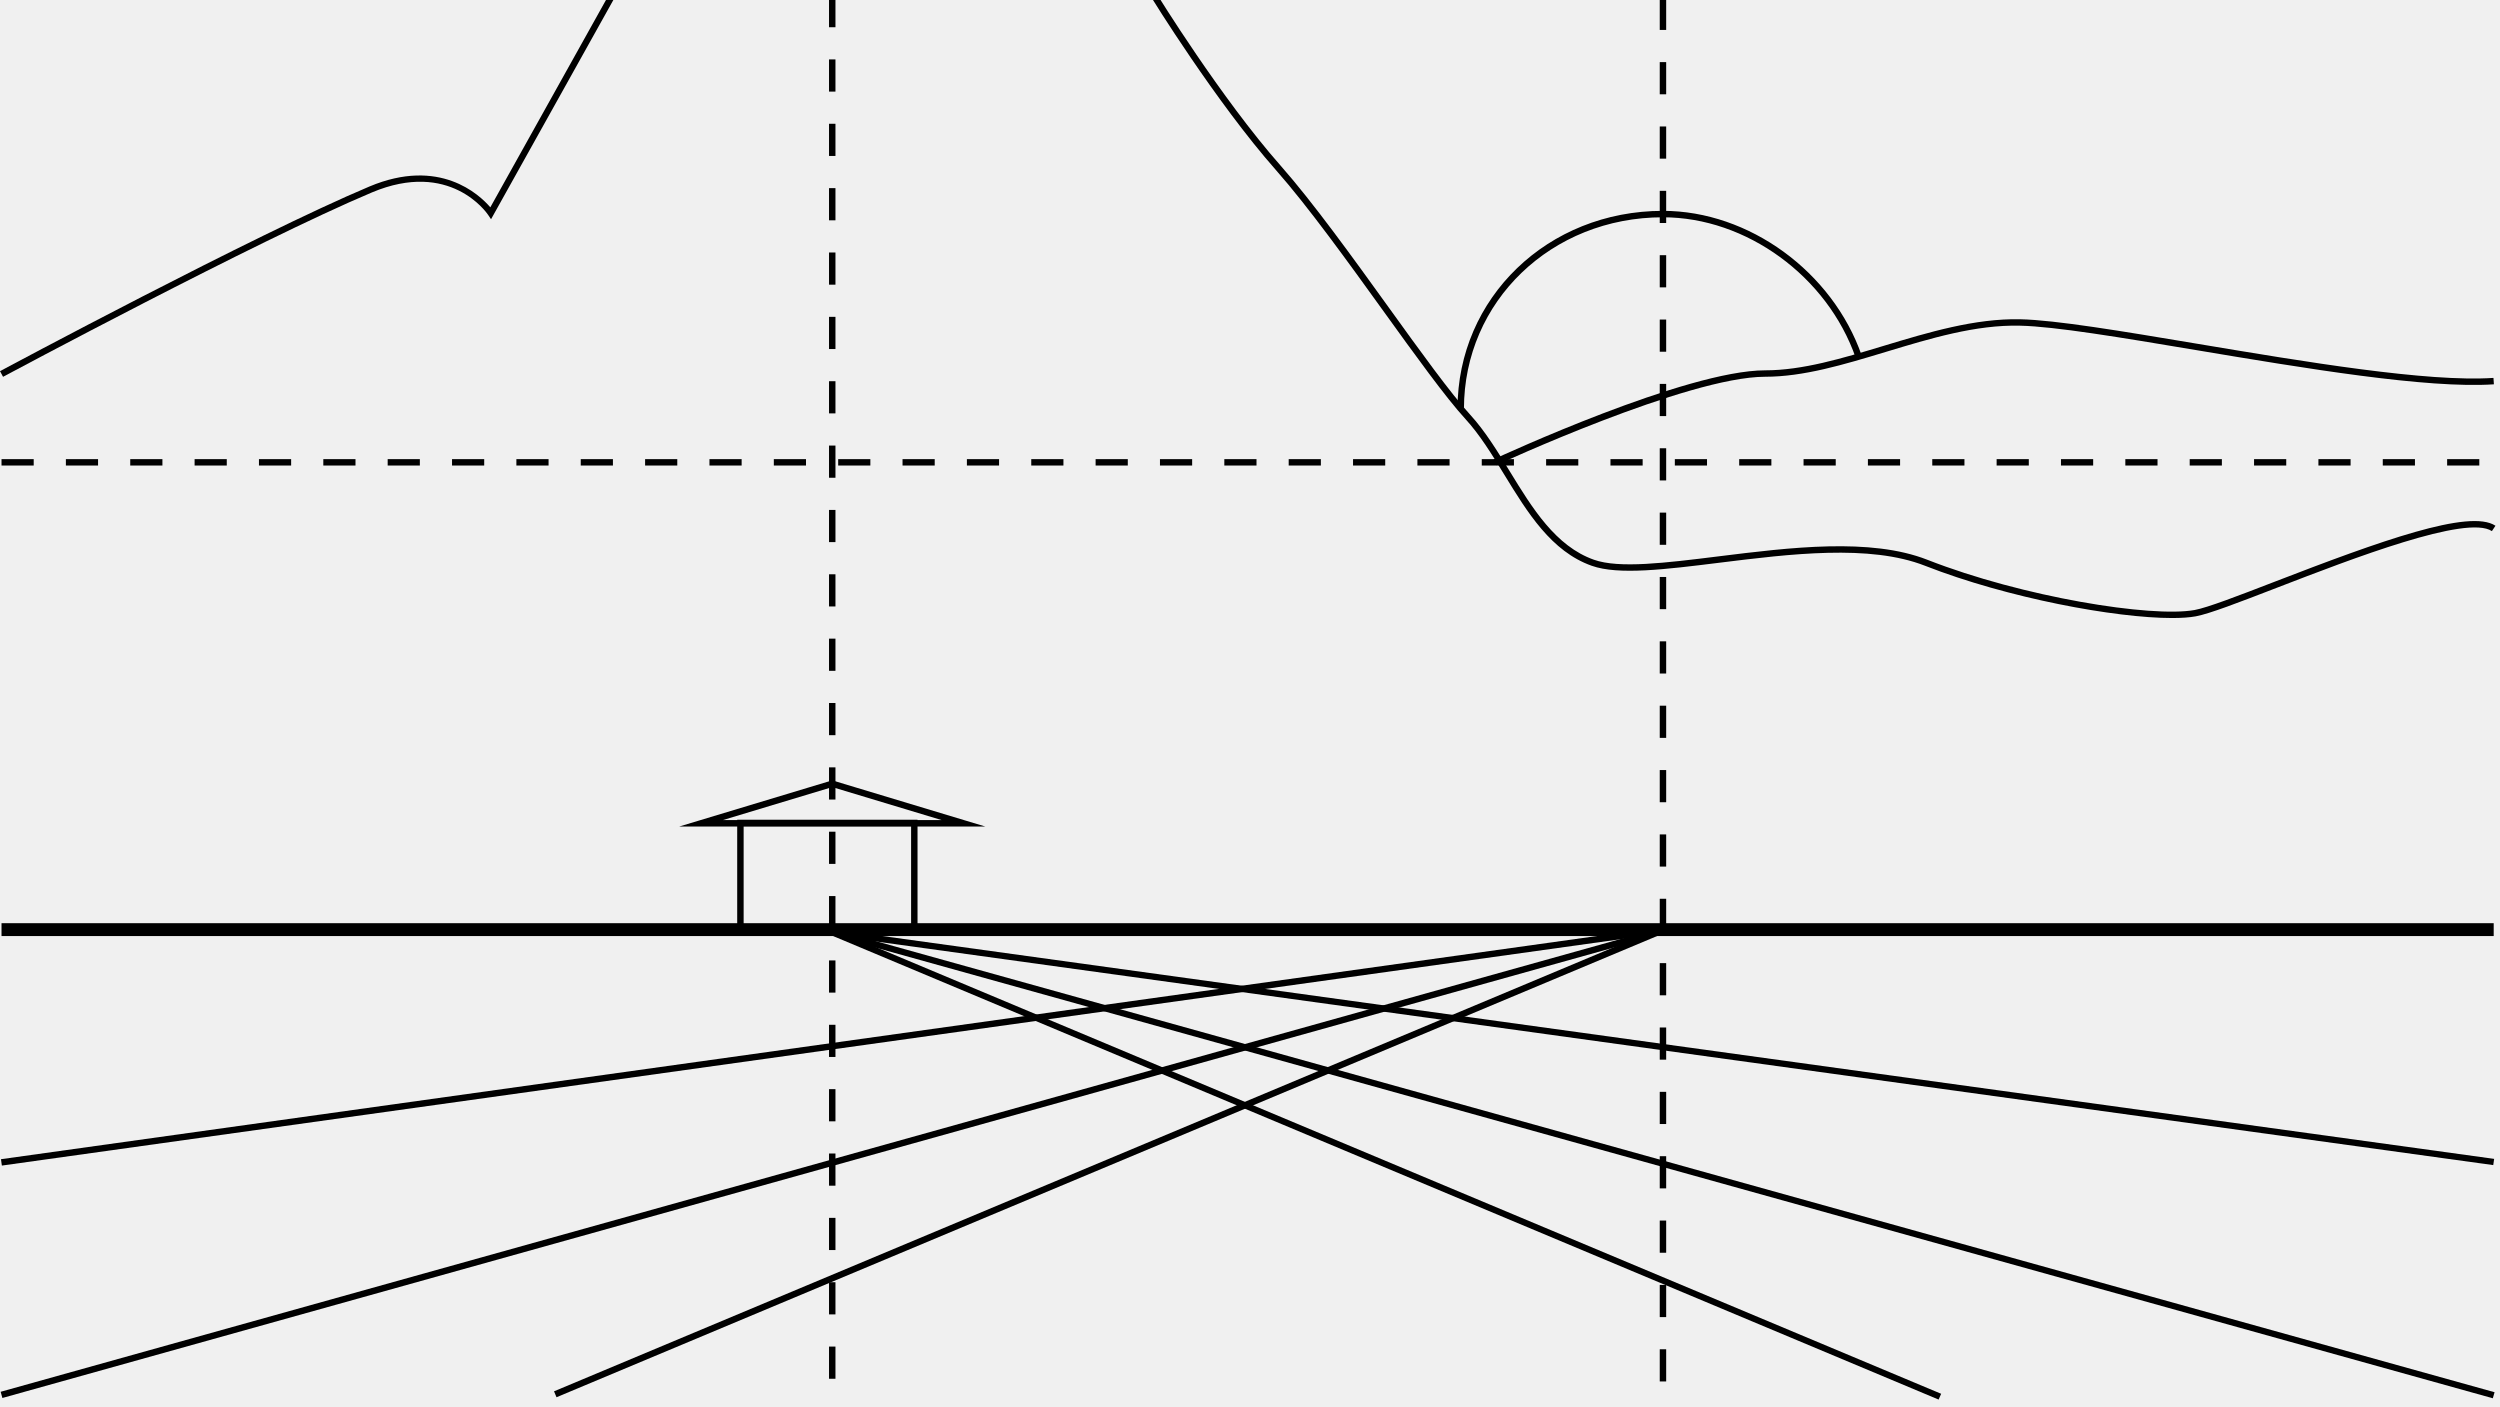
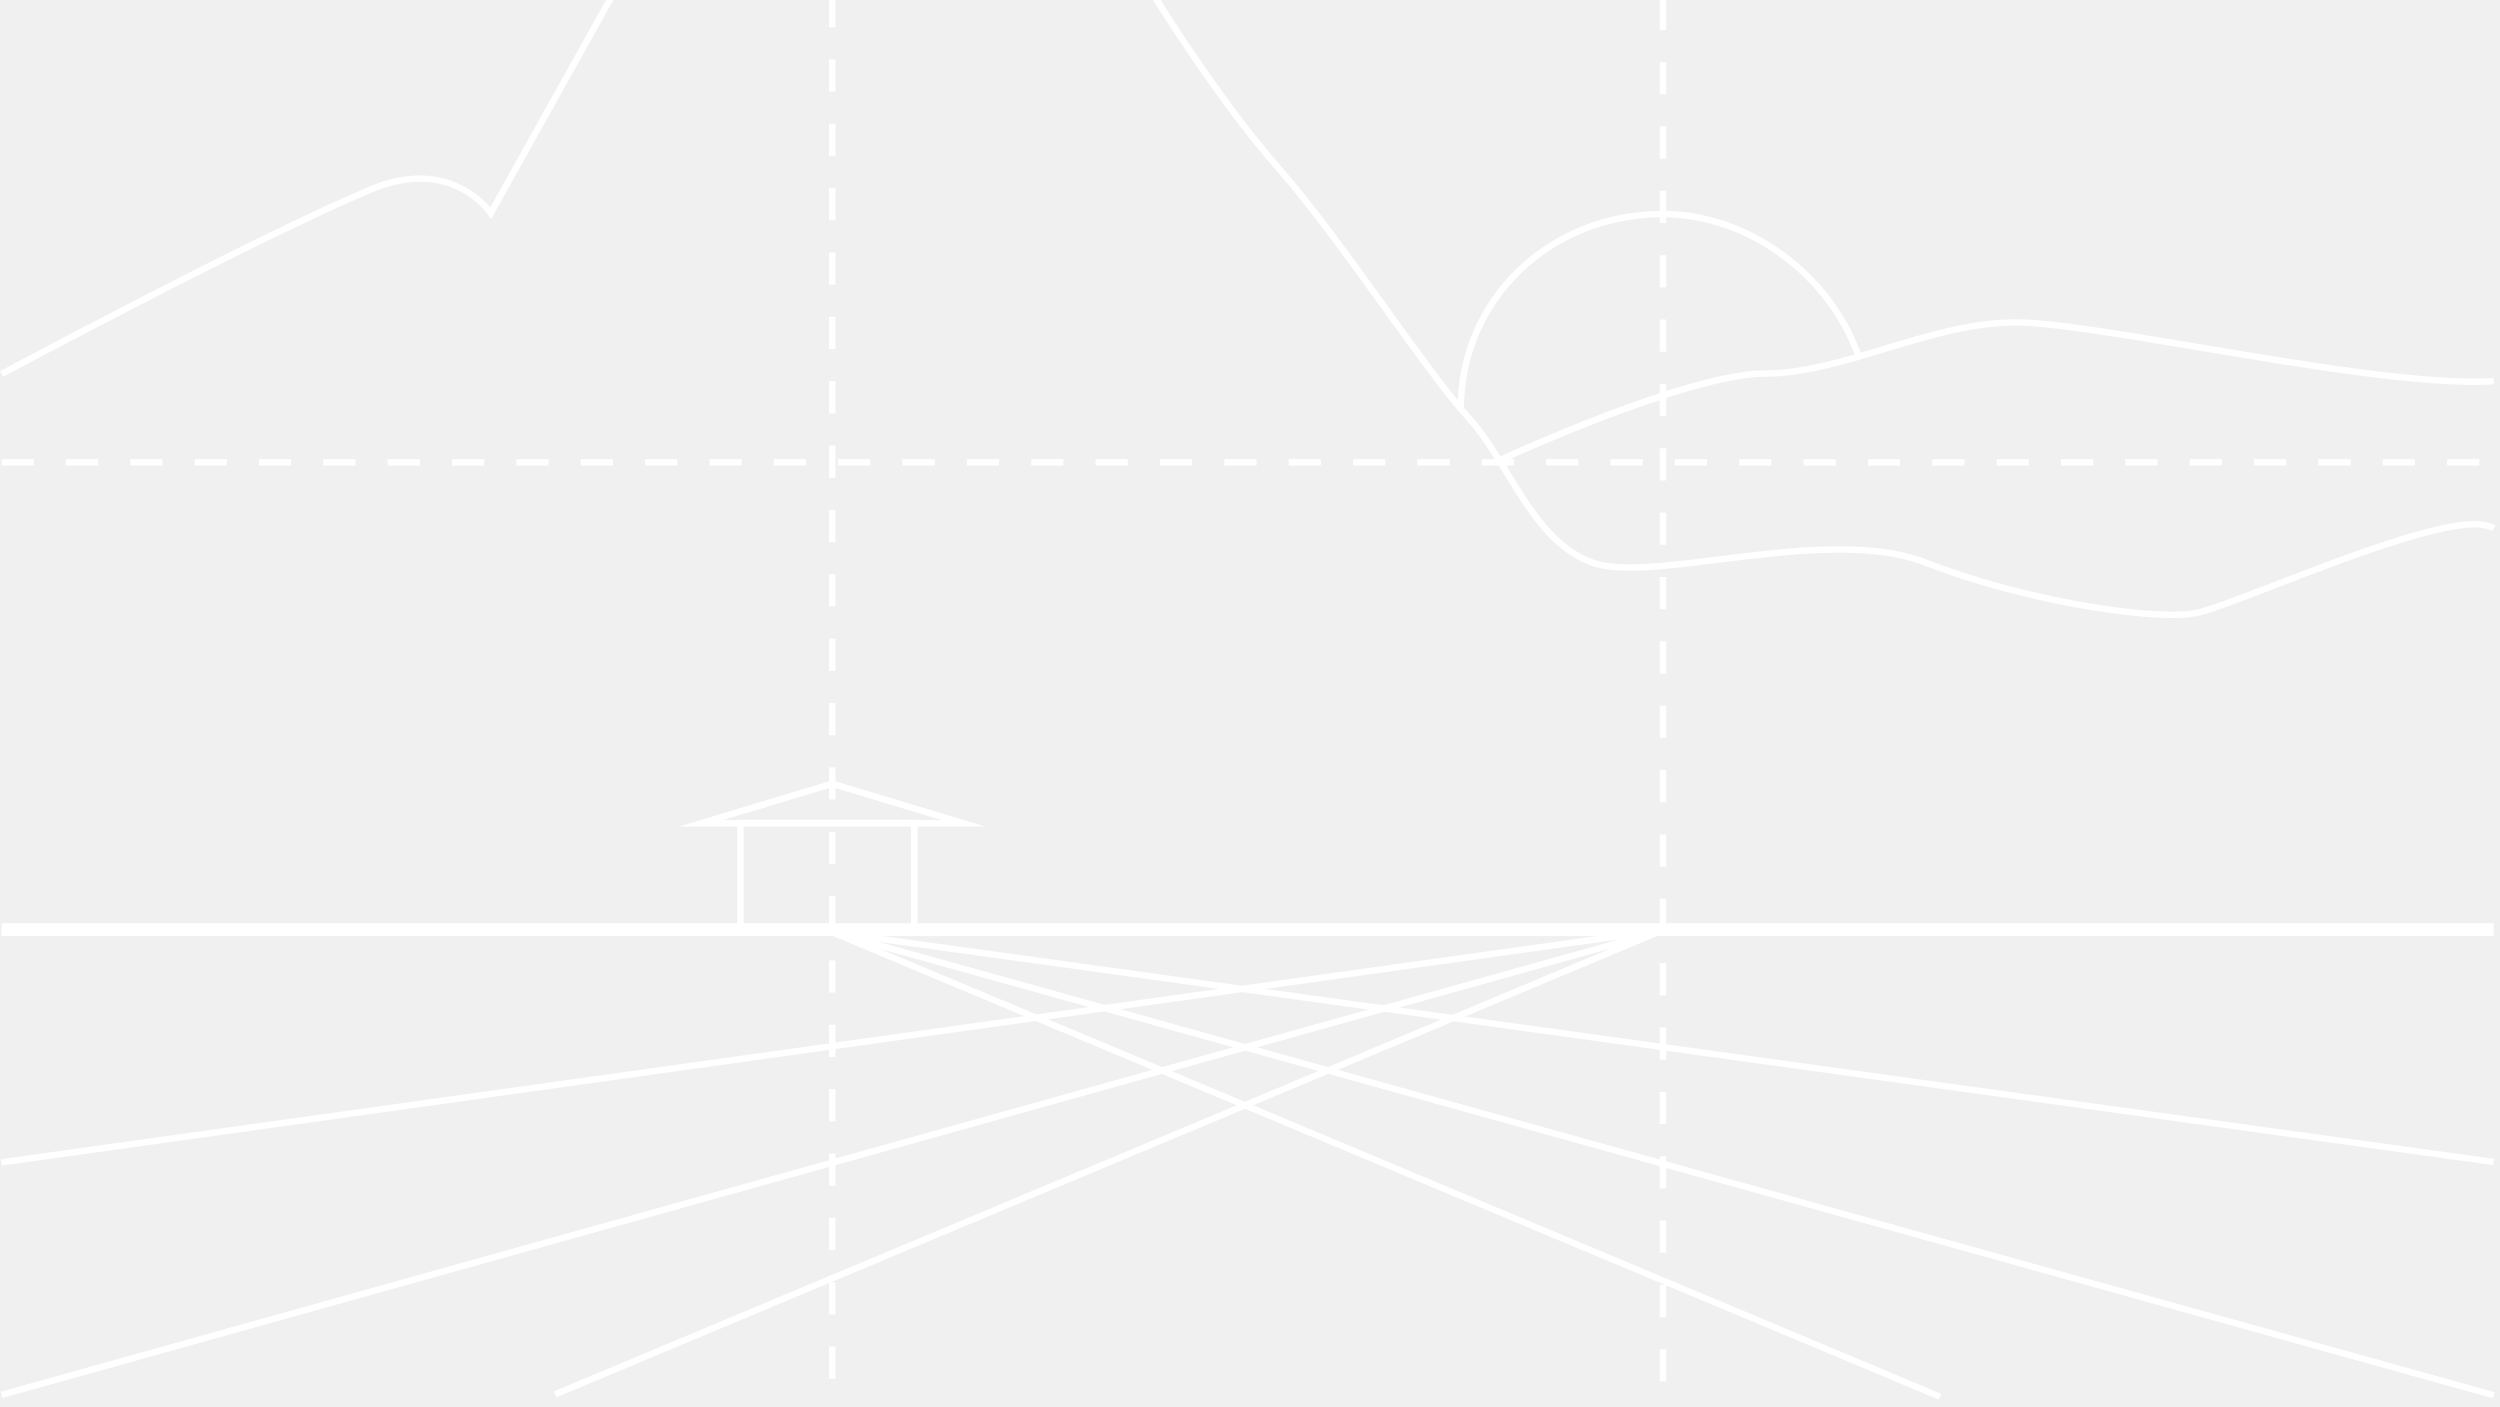
<svg xmlns="http://www.w3.org/2000/svg" version="1.1" id="Layer_3" x="0px" y="0px" width="800px" height="450px" viewBox="0 0 800 450" enable-background="new 0 0 800 450" xml:space="preserve">
  <g>
-     <path fill="#000000" d="M468.466,130.819h-2.059c0-35.521,28.875-63.348,65.74-63.348c27.506,0,54.258,19.477,63.606,46.311   l-1.941,0.678c-9.075-26.033-35.012-44.928-61.666-44.928C496.438,69.532,468.466,96.452,468.466,130.819z" />
-     <path fill="#000000" d="M478.763,148.884l-0.868-1.867c2.514-1.166,61.723-28.512,86.948-28.512c11.996,0,24.642-3.82,38.023-7.863   c14.312-4.324,29.121-8.785,43.606-8.479c11.349,0.248,32.301,3.76,56.562,7.824c34.59,5.797,73.785,12.367,94.875,10.941   l0.139,2.055c-21.328,1.443-60.65-5.15-95.354-10.965c-24.187-4.051-45.07-7.551-56.267-7.797   c-14.196-0.354-28.812,4.113-42.973,8.391c-13.531,4.09-26.316,7.951-38.617,7.951   C540.071,120.563,479.372,148.601,478.763,148.884z" />
-     <path fill="#000000" d="M695.061,197.769c-18.146,0-52.644-6.369-79.062-16.727c-17.713-6.945-43.24-3.768-65.771-0.971   c-17.327,2.154-32.299,4.018-40.864,0.982c-12.941-4.58-20.578-17.053-27.964-29.115c-4.032-6.588-7.848-12.812-12.452-17.84   c-6.339-6.914-16.021-20.348-26.271-34.57c-11.315-15.713-24.146-33.52-34.354-45.078c-19.23-21.783-39.822-55.156-40.027-55.492   l1.754-1.076c0.205,0.332,20.703,33.559,39.818,55.205c10.271,11.635,23.135,29.486,34.479,45.236   c10.211,14.172,19.857,27.559,26.113,34.383c4.742,5.174,8.783,11.775,12.691,18.158c7.194,11.756,14.643,23.912,26.893,28.248   c8.111,2.871,22.854,1.041,39.928-1.084c22.771-2.83,48.574-6.041,66.775,1.096c30.492,11.953,71.715,18.57,85.508,16.082   c4.101-0.74,14.082-4.594,25.642-9.059c33.78-13.045,62.43-23.4,70.653-17.906l-1.143,1.715c-8.025-5.35-44.574,8.77-68.771,18.113   c-12.137,4.688-21.725,8.389-26.018,9.164C700.626,197.595,698.064,197.769,695.061,197.769z" />
-     <path fill="#000000" d="M0.974,120.579L0,118.765c0.809-0.434,81.32-43.549,118.206-59.08c22.418-9.436,35.18,2.561,38.697,6.656   L194.595-1.22l1.798,1.004l-39.261,70.371l-0.937-1.396c-0.486-0.727-12.236-17.684-37.188-7.176   C82.208,77.077,1.782,120.147,0.974,120.579z" />
-     <path fill="#000000" d="M293.609,298.114h-57.704v-35.802h57.704V298.114z M237.964,296.057h53.587v-31.685h-53.587V296.057z" />
-     <path fill="#000000" d="M315.28,264.484h-97.923l48.961-14.771L315.28,264.484z M231.315,262.427h70.008l-35.005-10.559   L231.315,262.427z" />
+     <path fill="#FFFFFF" d="M468.466,130.819h-2.059c0-35.521,28.875-63.348,65.74-63.348c27.506,0,54.258,19.477,63.606,46.311   l-1.941,0.678c-9.075-26.033-35.012-44.928-61.666-44.928C496.438,69.532,468.466,96.452,468.466,130.819z" />
+     <path fill="#FFFFFF" d="M478.763,148.884l-0.868-1.867c2.514-1.166,61.723-28.512,86.948-28.512c11.996,0,24.642-3.82,38.023-7.863   c14.312-4.324,29.121-8.785,43.606-8.479c11.349,0.248,32.301,3.76,56.562,7.824c34.59,5.797,73.785,12.367,94.875,10.941   l0.139,2.055c-21.328,1.443-60.65-5.15-95.354-10.965c-24.187-4.051-45.07-7.551-56.267-7.797   c-14.196-0.354-28.812,4.113-42.973,8.391c-13.531,4.09-26.316,7.951-38.617,7.951   C540.071,120.563,479.372,148.601,478.763,148.884z" />
+     <path fill="#FFFFFF" d="M695.061,197.769c-18.146,0-52.644-6.369-79.062-16.727c-17.713-6.945-43.24-3.768-65.771-0.971   c-17.327,2.154-32.299,4.018-40.864,0.982c-12.941-4.58-20.578-17.053-27.964-29.115c-4.032-6.588-7.848-12.812-12.452-17.84   c-6.339-6.914-16.021-20.348-26.271-34.57c-11.315-15.713-24.146-33.52-34.354-45.078c-19.23-21.783-39.822-55.156-40.027-55.492   l1.754-1.076c0.205,0.332,20.703,33.559,39.818,55.205c10.271,11.635,23.135,29.486,34.479,45.236   c10.211,14.172,19.857,27.559,26.113,34.383c4.742,5.174,8.783,11.775,12.691,18.158c7.194,11.756,14.643,23.912,26.893,28.248   c8.111,2.871,22.854,1.041,39.928-1.084c22.771-2.83,48.574-6.041,66.775,1.096c30.492,11.953,71.715,18.57,85.508,16.082   c4.101-0.74,14.082-4.594,25.642-9.059c33.78-13.045,62.43-23.4,70.653-17.906l-1.143,1.715c-8.025-5.35-44.574,8.77-68.771,18.113   c-12.137,4.688-21.725,8.389-26.018,9.164C700.626,197.595,698.064,197.769,695.061,197.769z" />
+     <path fill="#FFFFFF" d="M0.974,120.579L0,118.765c0.809-0.434,81.32-43.549,118.206-59.08c22.418-9.436,35.18,2.561,38.697,6.656   L194.595-1.22l1.798,1.004l-39.261,70.371l-0.937-1.396c-0.486-0.727-12.236-17.684-37.188-7.176   C82.208,77.077,1.782,120.147,0.974,120.579z" />
+     <path fill="#FFFFFF" d="M293.609,298.114h-57.704v-35.802h57.704V298.114z M237.964,296.057h53.587v-31.685h-53.587V296.057z" />
+     <path fill="#FFFFFF" d="M315.28,264.484h-97.923l48.961-14.771L315.28,264.484z M231.315,262.427h70.008l-35.005-10.559   L231.315,262.427z" />
    <g>
-       <path fill="#000000" d="M267.348,441.204h-2.06v-10.299h2.06V441.204z M267.348,420.608h-2.06V410.31h2.06V420.608z     M267.348,400.015h-2.06v-10.297h2.06V400.015z M267.348,379.419h-2.06v-10.297h2.06V379.419z M267.348,358.825h-2.06v-10.297    h2.06V358.825z M267.348,338.229h-2.06v-10.297h2.06V338.229z M267.348,317.636h-2.06v-10.299h2.06V317.636z M267.348,297.04    h-2.06v-10.297h2.06V297.04z M267.348,276.446h-2.06v-10.298h2.06V276.446z M267.348,255.854h-2.06v-10.299h2.06V255.854z     M267.348,235.257h-2.06V224.96h2.06V235.257z M267.348,214.663h-2.06v-10.297h2.06V214.663z M267.348,194.067h-2.06V183.77h2.06    V194.067z M267.348,173.474h-2.06v-10.297h2.06V173.474z M267.348,152.88h-2.06v-10.299h2.06V152.88z M267.348,132.284h-2.06    v-10.297h2.06V132.284z M267.348,111.69h-2.06v-10.299h2.06V111.69z M267.348,91.095h-2.06V80.798h2.06V91.095z M267.348,70.501    h-2.06V60.202h2.06V70.501z M267.348,49.905h-2.06V39.608h2.06V49.905z M267.348,29.312h-2.06V19.013h2.06V29.312z M267.348,8.716    h-2.06V-1.581h2.06V8.716z" />
-       <path fill="#000000" d="M533.177,442.065h-2.059v-10.3h2.059V442.065z M533.177,421.472h-2.059v-10.297h2.059V421.472z     M533.177,400.878h-2.059v-10.299h2.059V400.878z M533.177,380.282h-2.059v-10.297h2.059V380.282z M533.177,359.688h-2.059V349.39    h2.059V359.688z M533.177,339.093h-2.059v-10.297h2.059V339.093z M533.177,318.499h-2.059v-10.297h2.059V318.499z     M533.177,297.902h-2.059v-10.297h2.059V297.902z M533.177,277.309h-2.059v-10.295h2.059V277.309z M533.177,256.714h-2.059    v-10.297h2.059V256.714z M533.177,236.12h-2.059v-10.297h2.059V236.12z M533.177,215.526h-2.059v-10.299h2.059V215.526z     M533.177,194.931h-2.059v-10.297h2.059V194.931z M533.177,174.337h-2.059v-10.299h2.059V174.337z M533.177,153.741h-2.059    v-10.297h2.059V153.741z M533.177,133.147h-2.059v-10.299h2.059V133.147z M533.177,112.552h-2.059v-10.297h2.059V112.552z     M533.177,91.958h-2.059V81.661h2.059V91.958z M533.177,71.362h-2.059V61.065h2.059V71.362z M533.177,50.769h-2.059V40.472h2.059    V50.769z M533.177,30.175h-2.059V19.876h2.059V30.175z M533.177,9.579h-2.059V-0.718h2.059V9.579z" />
-       <rect x="0.486" y="295.421" fill="#000000" width="797.495" height="4.117" />
-       <path fill="#000000" d="M793.38,148.979h-10.297v-2.059h10.297V148.979z M772.784,148.979h-10.297v-2.059h10.297V148.979z     M752.189,148.979h-10.297v-2.059h10.297V148.979z M731.597,148.979h-10.299v-2.059h10.299V148.979z M711.001,148.979h-10.297    v-2.059h10.297V148.979z M690.407,148.979h-10.3v-2.059h10.3V148.979z M669.812,148.979h-10.3v-2.059h10.3V148.979z     M649.218,148.979h-10.299v-2.059h10.299V148.979z M628.622,148.979h-10.297v-2.059h10.297V148.979z M608.028,148.979h-10.297    v-2.059h10.297V148.979z M587.435,148.979h-10.299v-2.059h10.299V148.979z M566.839,148.979h-10.297v-2.059h10.297V148.979z     M546.245,148.979h-10.299v-2.059h10.299V148.979z M525.649,148.979h-10.3v-2.059h10.3V148.979z M505.056,148.979h-10.299v-2.059    h10.299V148.979z M484.462,148.979h-10.299v-2.059h10.299V148.979z M463.866,148.979h-10.297v-2.059h10.297V148.979z     M443.271,148.979h-10.301v-2.059h10.301V148.979z M422.677,148.979H412.38v-2.059h10.297V148.979z M402.083,148.979h-10.299    v-2.059h10.299V148.979z M381.487,148.979H371.19v-2.059h10.297V148.979z M360.894,148.979h-10.299v-2.059h10.299V148.979z     M340.298,148.979h-10.297v-2.059h10.297V148.979z M319.703,148.979h-10.297v-2.059h10.297V148.979z M299.108,148.979h-10.297    v-2.059h10.297V148.979z M278.514,148.979h-10.297v-2.059h10.297V148.979z M257.92,148.979h-10.298v-2.059h10.298V148.979z     M237.324,148.979h-10.297v-2.059h10.297V148.979z M216.73,148.979h-10.298v-2.059h10.298V148.979z M196.136,148.979h-10.297    v-2.059h10.297V148.979z M175.541,148.979h-10.298v-2.059h10.298V148.979z M154.946,148.979h-10.297v-2.059h10.297V148.979z     M134.352,148.979h-10.297v-2.059h10.297V148.979z M113.757,148.979H103.46v-2.059h10.297V148.979L113.757,148.979z     M93.163,148.979H82.865v-2.059h10.298V148.979z M72.568,148.979H62.271v-2.059h10.298L72.568,148.979L72.568,148.979z     M51.974,148.979H41.676v-2.059h10.298V148.979z M31.379,148.979H21.082v-2.059h10.297V148.979z M10.784,148.979H0.486v-2.059    h10.298V148.979z" />
+       <path fill="#FFFFFF" d="M267.348,441.204h-2.06v-10.299h2.06V441.204z M267.348,420.608h-2.06V410.31h2.06V420.608z     M267.348,400.015h-2.06v-10.297h2.06V400.015z M267.348,379.419h-2.06v-10.297h2.06V379.419z M267.348,358.825h-2.06v-10.297    h2.06V358.825z M267.348,338.229h-2.06v-10.297h2.06V338.229z M267.348,317.636h-2.06v-10.299h2.06V317.636z M267.348,297.04    h-2.06v-10.297h2.06V297.04z M267.348,276.446h-2.06v-10.298h2.06V276.446z M267.348,255.854h-2.06v-10.299h2.06V255.854z     M267.348,235.257h-2.06V224.96h2.06V235.257z M267.348,214.663h-2.06v-10.297h2.06V214.663z M267.348,194.067h-2.06V183.77h2.06    V194.067z M267.348,173.474h-2.06v-10.297h2.06V173.474z M267.348,152.88h-2.06v-10.299h2.06V152.88z M267.348,132.284h-2.06    v-10.297h2.06V132.284z M267.348,111.69h-2.06v-10.299h2.06V111.69z M267.348,91.095h-2.06V80.798h2.06V91.095z M267.348,70.501    h-2.06V60.202h2.06V70.501z M267.348,49.905h-2.06V39.608h2.06V49.905z M267.348,29.312h-2.06V19.013h2.06V29.312z M267.348,8.716    h-2.06V-1.581h2.06V8.716z" />
+       <path fill="#FFFFFF" d="M533.177,442.065h-2.059v-10.3h2.059V442.065z M533.177,421.472h-2.059v-10.297h2.059V421.472z     M533.177,400.878h-2.059v-10.299h2.059V400.878z M533.177,380.282h-2.059v-10.297h2.059V380.282z M533.177,359.688h-2.059V349.39    h2.059V359.688z M533.177,339.093h-2.059v-10.297h2.059V339.093z M533.177,318.499h-2.059v-10.297h2.059V318.499z     M533.177,297.902h-2.059v-10.297h2.059V297.902z M533.177,277.309h-2.059v-10.295h2.059V277.309z M533.177,256.714h-2.059    v-10.297h2.059V256.714z M533.177,236.12h-2.059v-10.297h2.059V236.12z M533.177,215.526h-2.059v-10.299h2.059V215.526z     M533.177,194.931h-2.059v-10.297h2.059V194.931z M533.177,174.337h-2.059v-10.299h2.059V174.337z M533.177,153.741h-2.059    v-10.297h2.059V153.741z M533.177,133.147h-2.059v-10.299h2.059V133.147z M533.177,112.552h-2.059v-10.297h2.059V112.552z     M533.177,91.958h-2.059V81.661h2.059V91.958z M533.177,71.362h-2.059V61.065h2.059V71.362z M533.177,50.769h-2.059V40.472h2.059    V50.769z M533.177,30.175h-2.059V19.876h2.059V30.175z M533.177,9.579h-2.059V-0.718h2.059V9.579z" />
+       <rect x="0.486" y="295.421" fill="#FFFFFF" width="797.495" height="4.117" />
+       <path fill="#FFFFFF" d="M793.38,148.979h-10.297v-2.059h10.297V148.979z M772.784,148.979h-10.297v-2.059h10.297V148.979z     M752.189,148.979h-10.297v-2.059h10.297V148.979z M731.597,148.979h-10.299v-2.059h10.299V148.979z M711.001,148.979h-10.297    v-2.059h10.297V148.979z M690.407,148.979h-10.3v-2.059h10.3V148.979z M669.812,148.979h-10.3v-2.059h10.3V148.979z     M649.218,148.979h-10.299v-2.059h10.299V148.979z M628.622,148.979h-10.297v-2.059h10.297V148.979z M608.028,148.979h-10.297    v-2.059h10.297V148.979z M587.435,148.979h-10.299v-2.059h10.299V148.979z M566.839,148.979h-10.297v-2.059h10.297V148.979z     M546.245,148.979h-10.299v-2.059h10.299V148.979z M525.649,148.979h-10.3v-2.059h10.3V148.979z M505.056,148.979h-10.299v-2.059    h10.299V148.979z M484.462,148.979h-10.299v-2.059h10.299V148.979z M463.866,148.979h-10.297v-2.059h10.297V148.979z     M443.271,148.979h-10.301v-2.059h10.301V148.979z M422.677,148.979H412.38v-2.059h10.297V148.979z M402.083,148.979h-10.299    v-2.059h10.299V148.979z M381.487,148.979H371.19v-2.059h10.297V148.979z M360.894,148.979h-10.299v-2.059h10.299V148.979z     M340.298,148.979h-10.297v-2.059h10.297V148.979z M319.703,148.979h-10.297v-2.059h10.297V148.979z M299.108,148.979h-10.297    v-2.059h10.297V148.979z M278.514,148.979h-10.297v-2.059h10.297V148.979z M257.92,148.979h-10.298v-2.059h10.298V148.979z     M237.324,148.979h-10.297v-2.059h10.297V148.979z M216.73,148.979h-10.298v-2.059h10.298V148.979z M196.136,148.979h-10.297    v-2.059h10.297V148.979z M175.541,148.979h-10.298v-2.059h10.298V148.979z M154.946,148.979h-10.297v-2.059h10.297V148.979z     M134.352,148.979h-10.297v-2.059h10.297V148.979z M113.757,148.979H103.46v-2.059h10.297V148.979L113.757,148.979z     M93.163,148.979H82.865v-2.059h10.298V148.979z M72.568,148.979H62.271v-2.059h10.298L72.568,148.979L72.568,148.979z     M51.974,148.979H41.676v-2.059h10.298V148.979z M31.379,148.979H21.082v-2.059h10.297V148.979z M10.784,148.979H0.486v-2.059    h10.298V148.979z" />
    </g>
    <g>
-       <rect x="353.891" y="179.763" transform="matrix(-0.3865 -0.9223 0.9223 -0.3865 149.0677 842.9927)" fill="#000000" width="2.059" height="384.304" />
-       <rect x="265.28" y="96.041" transform="matrix(-0.2692 -0.9631 0.9631 -0.2692 -20.3217 728.7009)" fill="#000000" width="2.06" height="552.04" />
-       <rect x="265.277" y="66.353" transform="matrix(-0.1385 -0.9904 0.9904 -0.1385 -28.3788 644.9036)" fill="#000000" width="2.059" height="536.883" />
+       <rect x="353.891" y="179.763" transform="matrix(-0.3865 -0.9223 0.9223 -0.3865 149.0677 842.9927)" fill="#FFFFFF" width="2.059" height="384.304" />
+       <rect x="265.28" y="96.041" transform="matrix(-0.2692 -0.9631 0.9631 -0.2692 -20.3217 728.7009)" fill="#FFFFFF" width="2.06" height="552.04" />
+       <rect x="265.277" y="66.353" transform="matrix(-0.1385 -0.9904 0.9904 -0.1385 -28.3788 644.9036)" fill="#FFFFFF" width="2.059" height="536.883" />
    </g>
    <g>
-       <polygon fill="#000000" points="620.354,447.864 265.911,299.253 266.725,297.4 621.169,446.011   " />
-       <polygon fill="#000000" points="797.7,447.448 266.036,299.296 266.6,297.357 798.263,445.511   " />
-       <polygon fill="#000000" points="797.837,372.835 266.173,299.325 266.463,297.329 798.126,370.839   " />
+       <polygon fill="#FFFFFF" points="620.354,447.864 265.911,299.253 266.725,297.4 621.169,446.011   " />
+       <polygon fill="#FFFFFF" points="797.7,447.448 266.036,299.296 266.6,297.357 798.263,445.511   " />
+       <polygon fill="#FFFFFF" points="797.837,372.835 266.173,299.325 266.463,297.329 798.126,370.839   " />
    </g>
  </g>
</svg>
